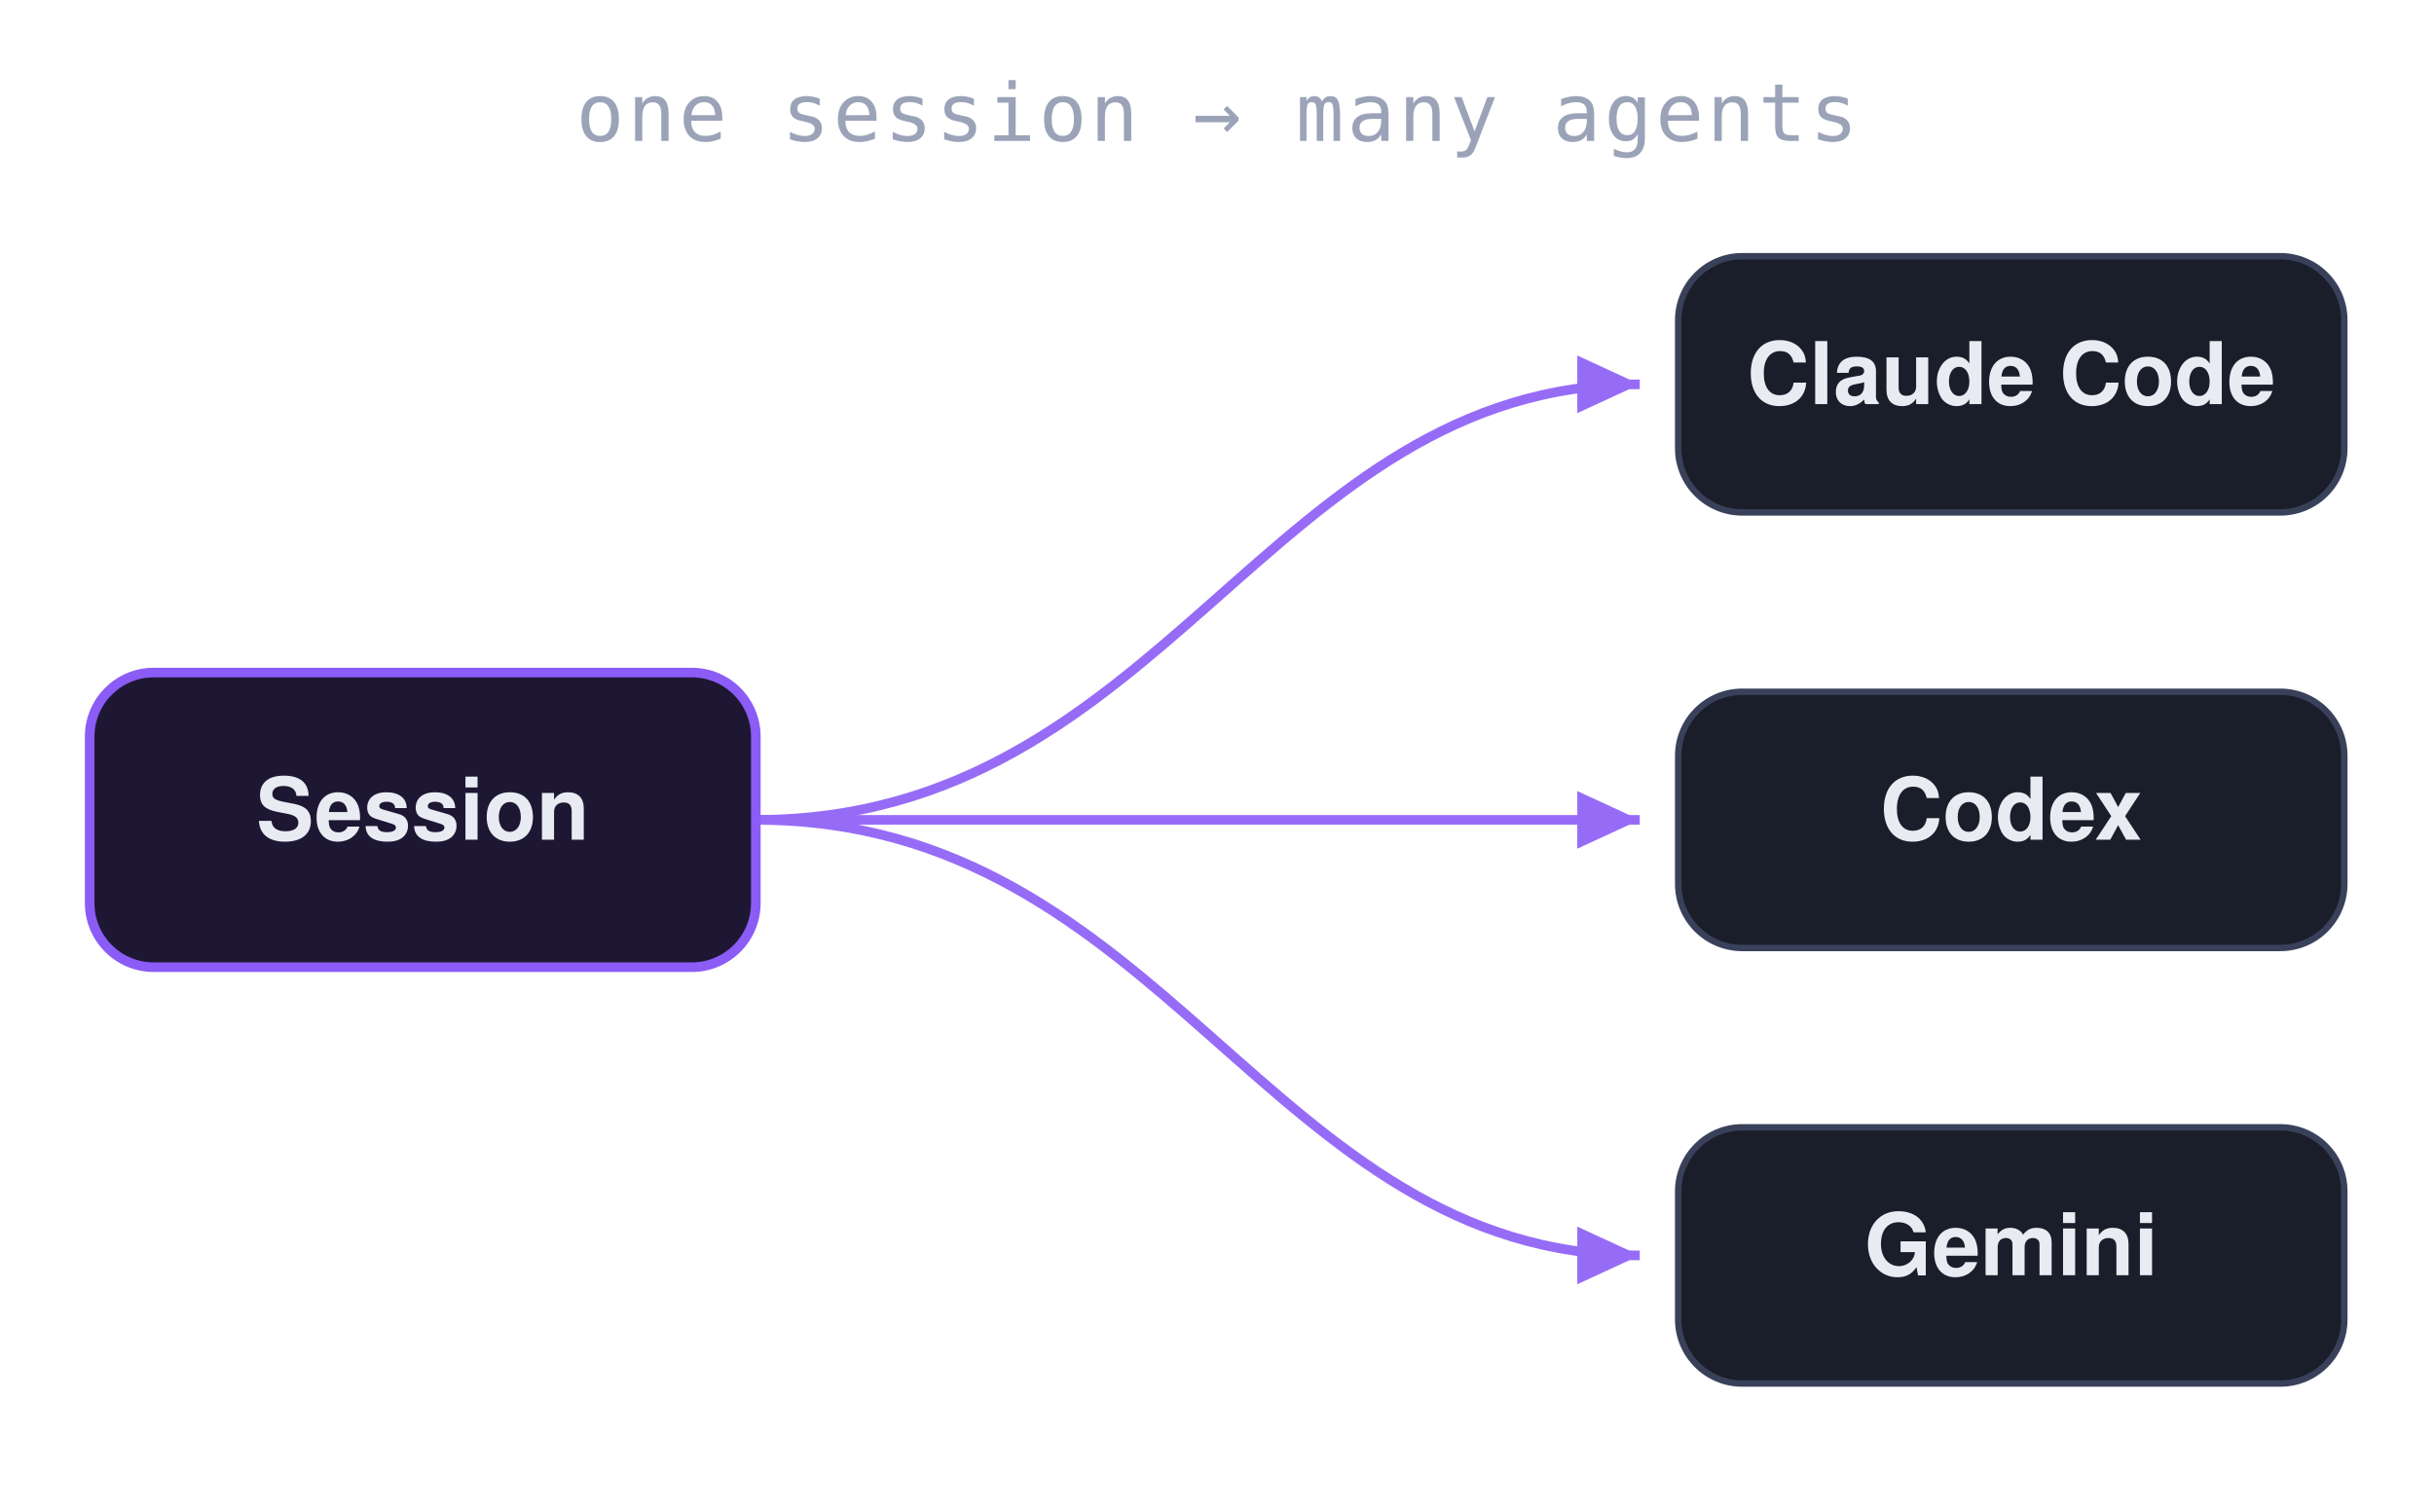
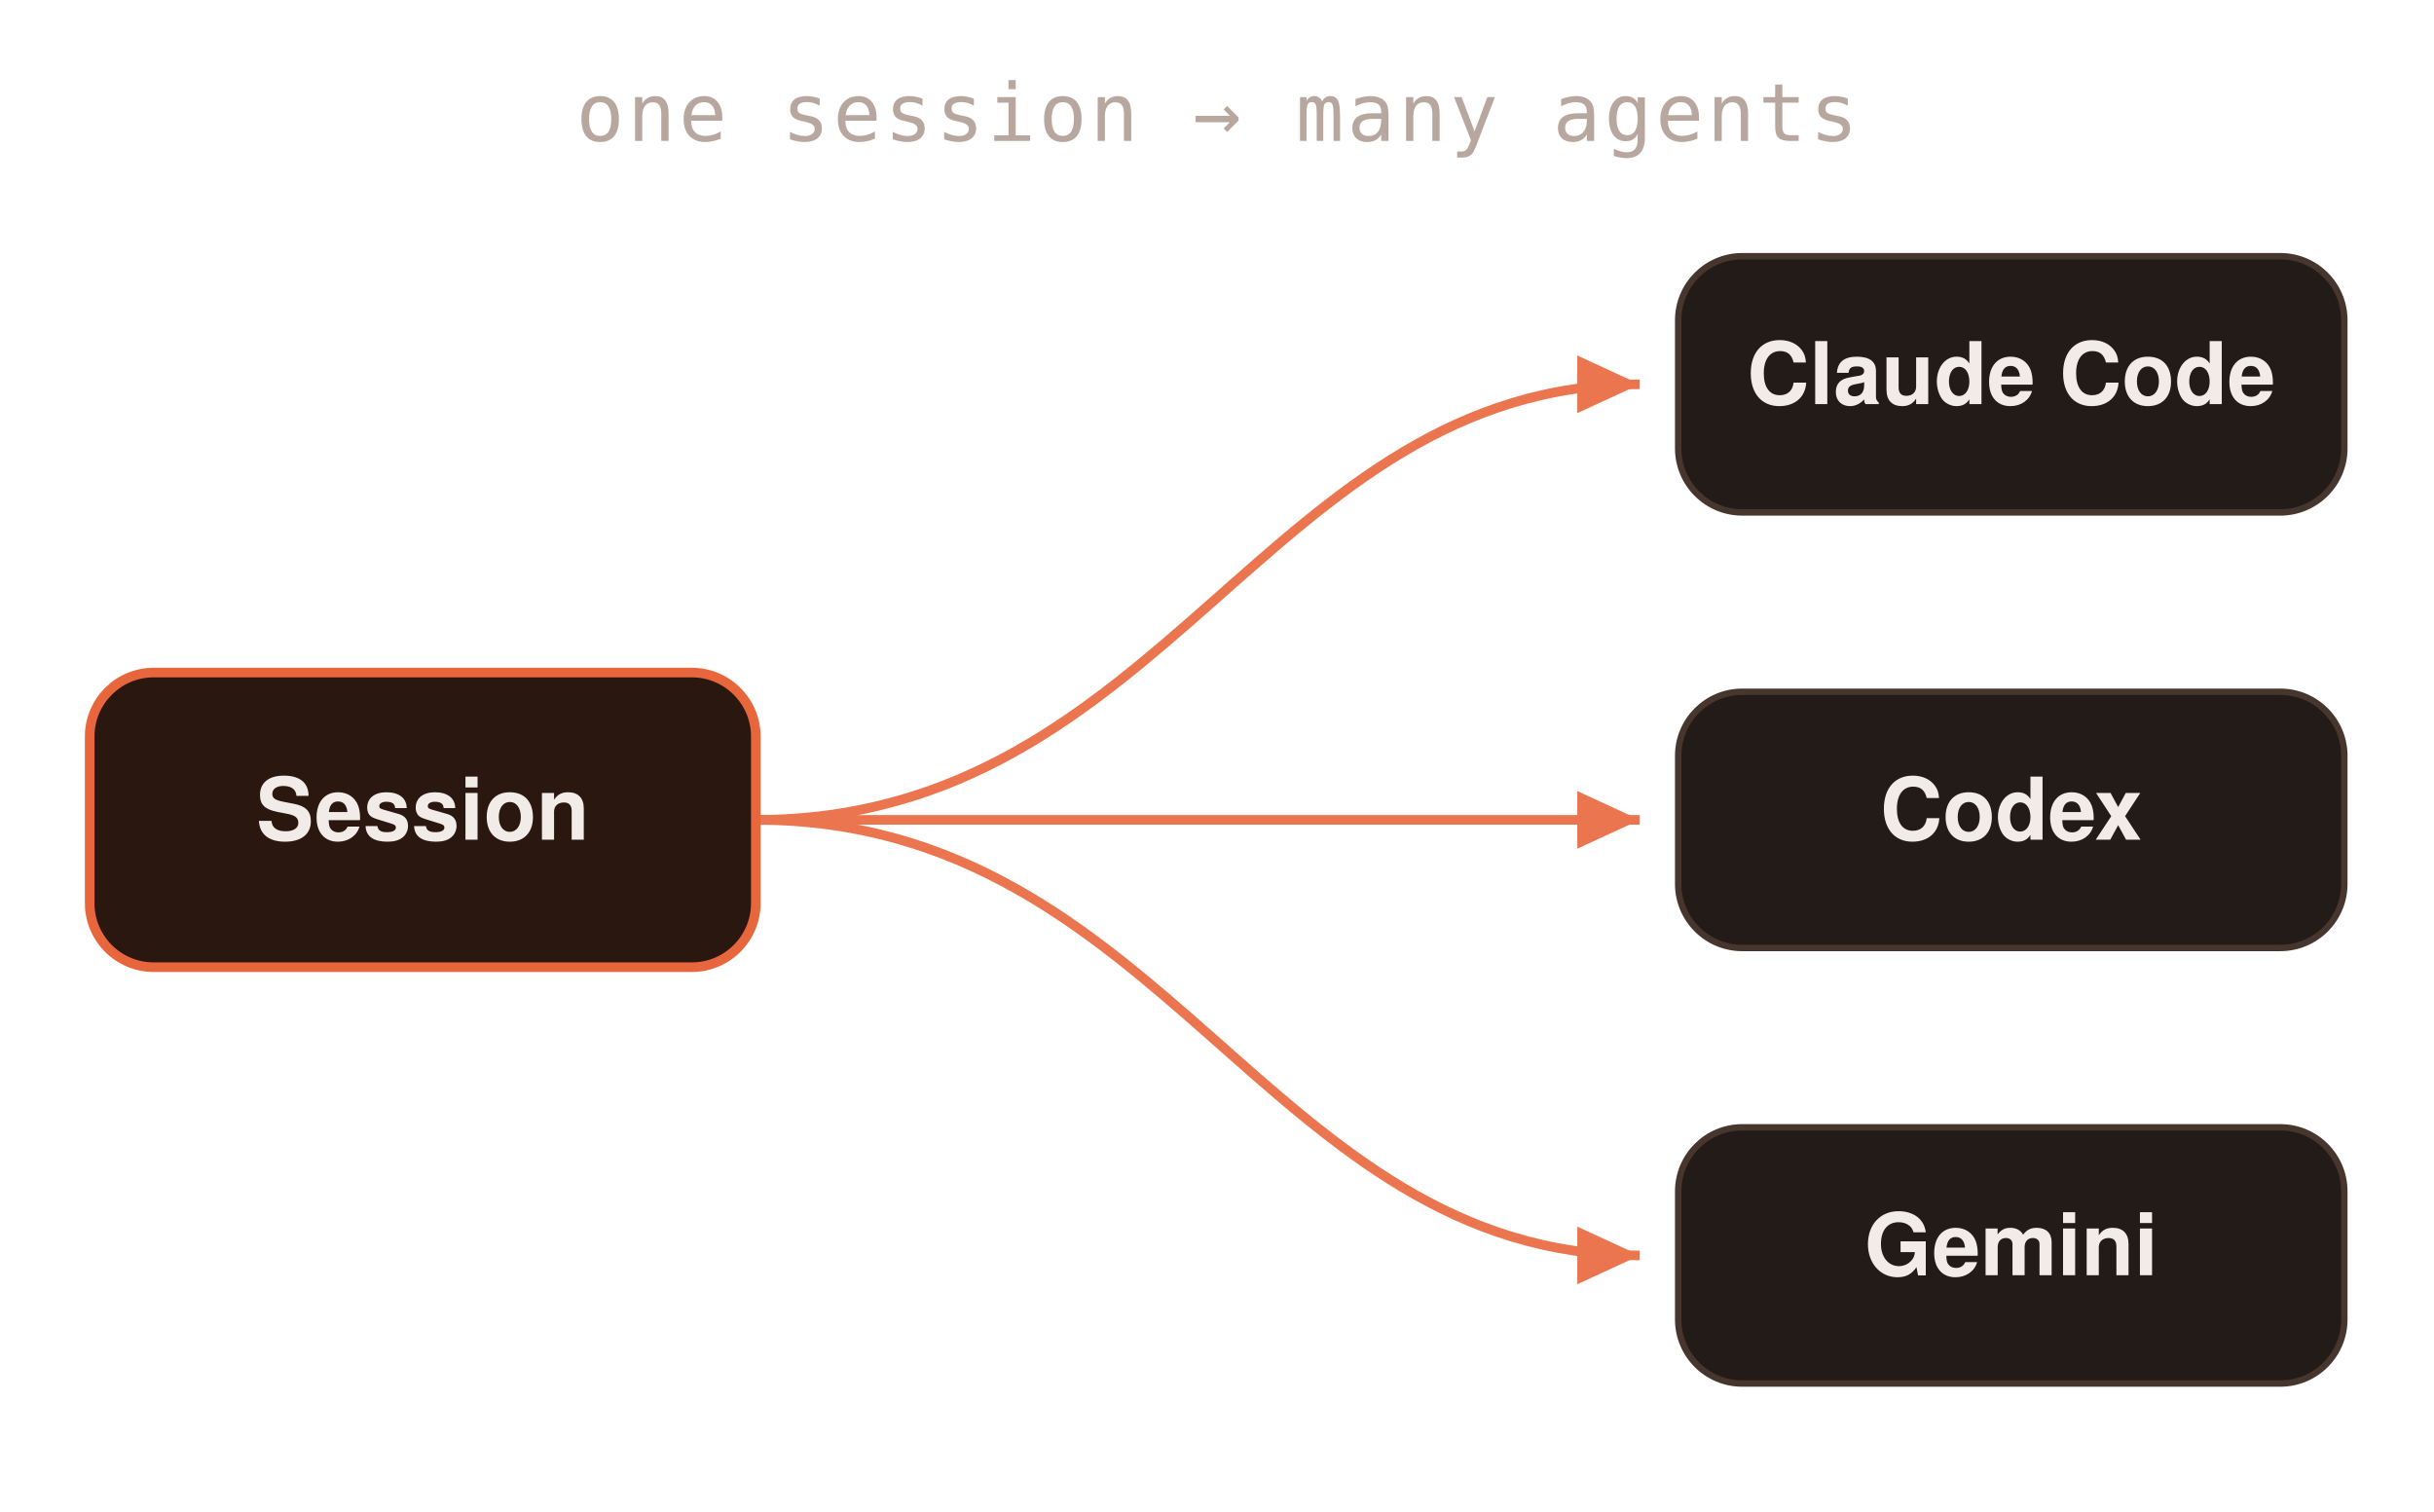
<svg xmlns="http://www.w3.org/2000/svg" viewBox="0 0 380 236" width="380" height="236" role="img" aria-labelledby="t3 d3" font-family="-apple-system, BlinkMacSystemFont, 'Segoe UI', Helvetica, Arial, sans-serif">
  <defs>
    <marker id="arrow3" markerWidth="9" markerHeight="9" refX="6.5" refY="3" orient="auto">
-       <path d="M0,0 L6.5,3 L0,6 Z" fill="#8b5cf6" />
+       <path d="M0,0 L6.5,3 L0,6 Z" fill="#e8663c" />
    </marker>
  </defs>
-   <text x="190" y="22" text-anchor="middle" font-family="'SF Mono','Fira Code',Menlo,Consolas,monospace" font-size="12.5" font-weight="500" letter-spacing="0.04em" fill="#9ba3b8">one session → many agents</text>
-   <g fill="none" stroke="#8b5cf6" stroke-width="1.5" opacity="0.9">
+   <text x="190" y="22" text-anchor="middle" font-family="'SF Mono','Fira Code',Menlo,Consolas,monospace" font-size="12.5" font-weight="500" letter-spacing="0.04em" fill="#b8a79f">one session → many agents</text>
+   <g fill="none" stroke="#e8663c" stroke-width="1.5" opacity="0.9">
    <path d="M118,128 C 182,128 198,60 256,60" marker-end="url(#arrow3)" />
    <path d="M118,128 L 256,128" marker-end="url(#arrow3)" />
    <path d="M118,128 C 182,128 198,196 256,196" marker-end="url(#arrow3)" />
  </g>
-   <rect x="14" y="105" width="104" height="46" rx="10" fill="#1d1733" stroke="#8b5cf6" stroke-width="1.5" />
-   <text x="66" y="128" text-anchor="middle" dominant-baseline="central" font-size="13.5" font-weight="600" fill="#e9ebf2">Session</text>
+   <rect x="14" y="105" width="104" height="46" rx="10" fill="#2a1710" stroke="#e8663c" stroke-width="1.5" />
+   <text x="66" y="128" text-anchor="middle" dominant-baseline="central" font-size="13.5" font-weight="600" fill="#f2ece9">Session</text>
  <g>
-     <rect x="262" y="40" width="104" height="40" rx="10" fill="#1a1e2a" stroke="#39415a" stroke-width="1" />
-     <text x="314" y="60" text-anchor="middle" dominant-baseline="central" font-size="13.5" font-weight="600" fill="#e9ebf2">Claude Code</text>
-     <rect x="262" y="108" width="104" height="40" rx="10" fill="#1a1e2a" stroke="#39415a" stroke-width="1" />
-     <text x="314" y="128" text-anchor="middle" dominant-baseline="central" font-size="13.5" font-weight="600" fill="#e9ebf2">Codex</text>
-     <rect x="262" y="176" width="104" height="40" rx="10" fill="#1a1e2a" stroke="#39415a" stroke-width="1" />
-     <text x="314" y="196" text-anchor="middle" dominant-baseline="central" font-size="13.5" font-weight="600" fill="#e9ebf2">Gemini</text>
+     <rect x="262" y="40" width="104" height="40" rx="10" fill="#221b18" stroke="#46362e" stroke-width="1" />
+     <text x="314" y="60" text-anchor="middle" dominant-baseline="central" font-size="13.5" font-weight="600" fill="#f2ece9">Claude Code</text>
+     <rect x="262" y="108" width="104" height="40" rx="10" fill="#221b18" stroke="#46362e" stroke-width="1" />
+     <text x="314" y="128" text-anchor="middle" dominant-baseline="central" font-size="13.5" font-weight="600" fill="#f2ece9">Codex</text>
+     <rect x="262" y="176" width="104" height="40" rx="10" fill="#221b18" stroke="#46362e" stroke-width="1" />
+     <text x="314" y="196" text-anchor="middle" dominant-baseline="central" font-size="13.5" font-weight="600" fill="#f2ece9">Gemini</text>
  </g>
</svg>
